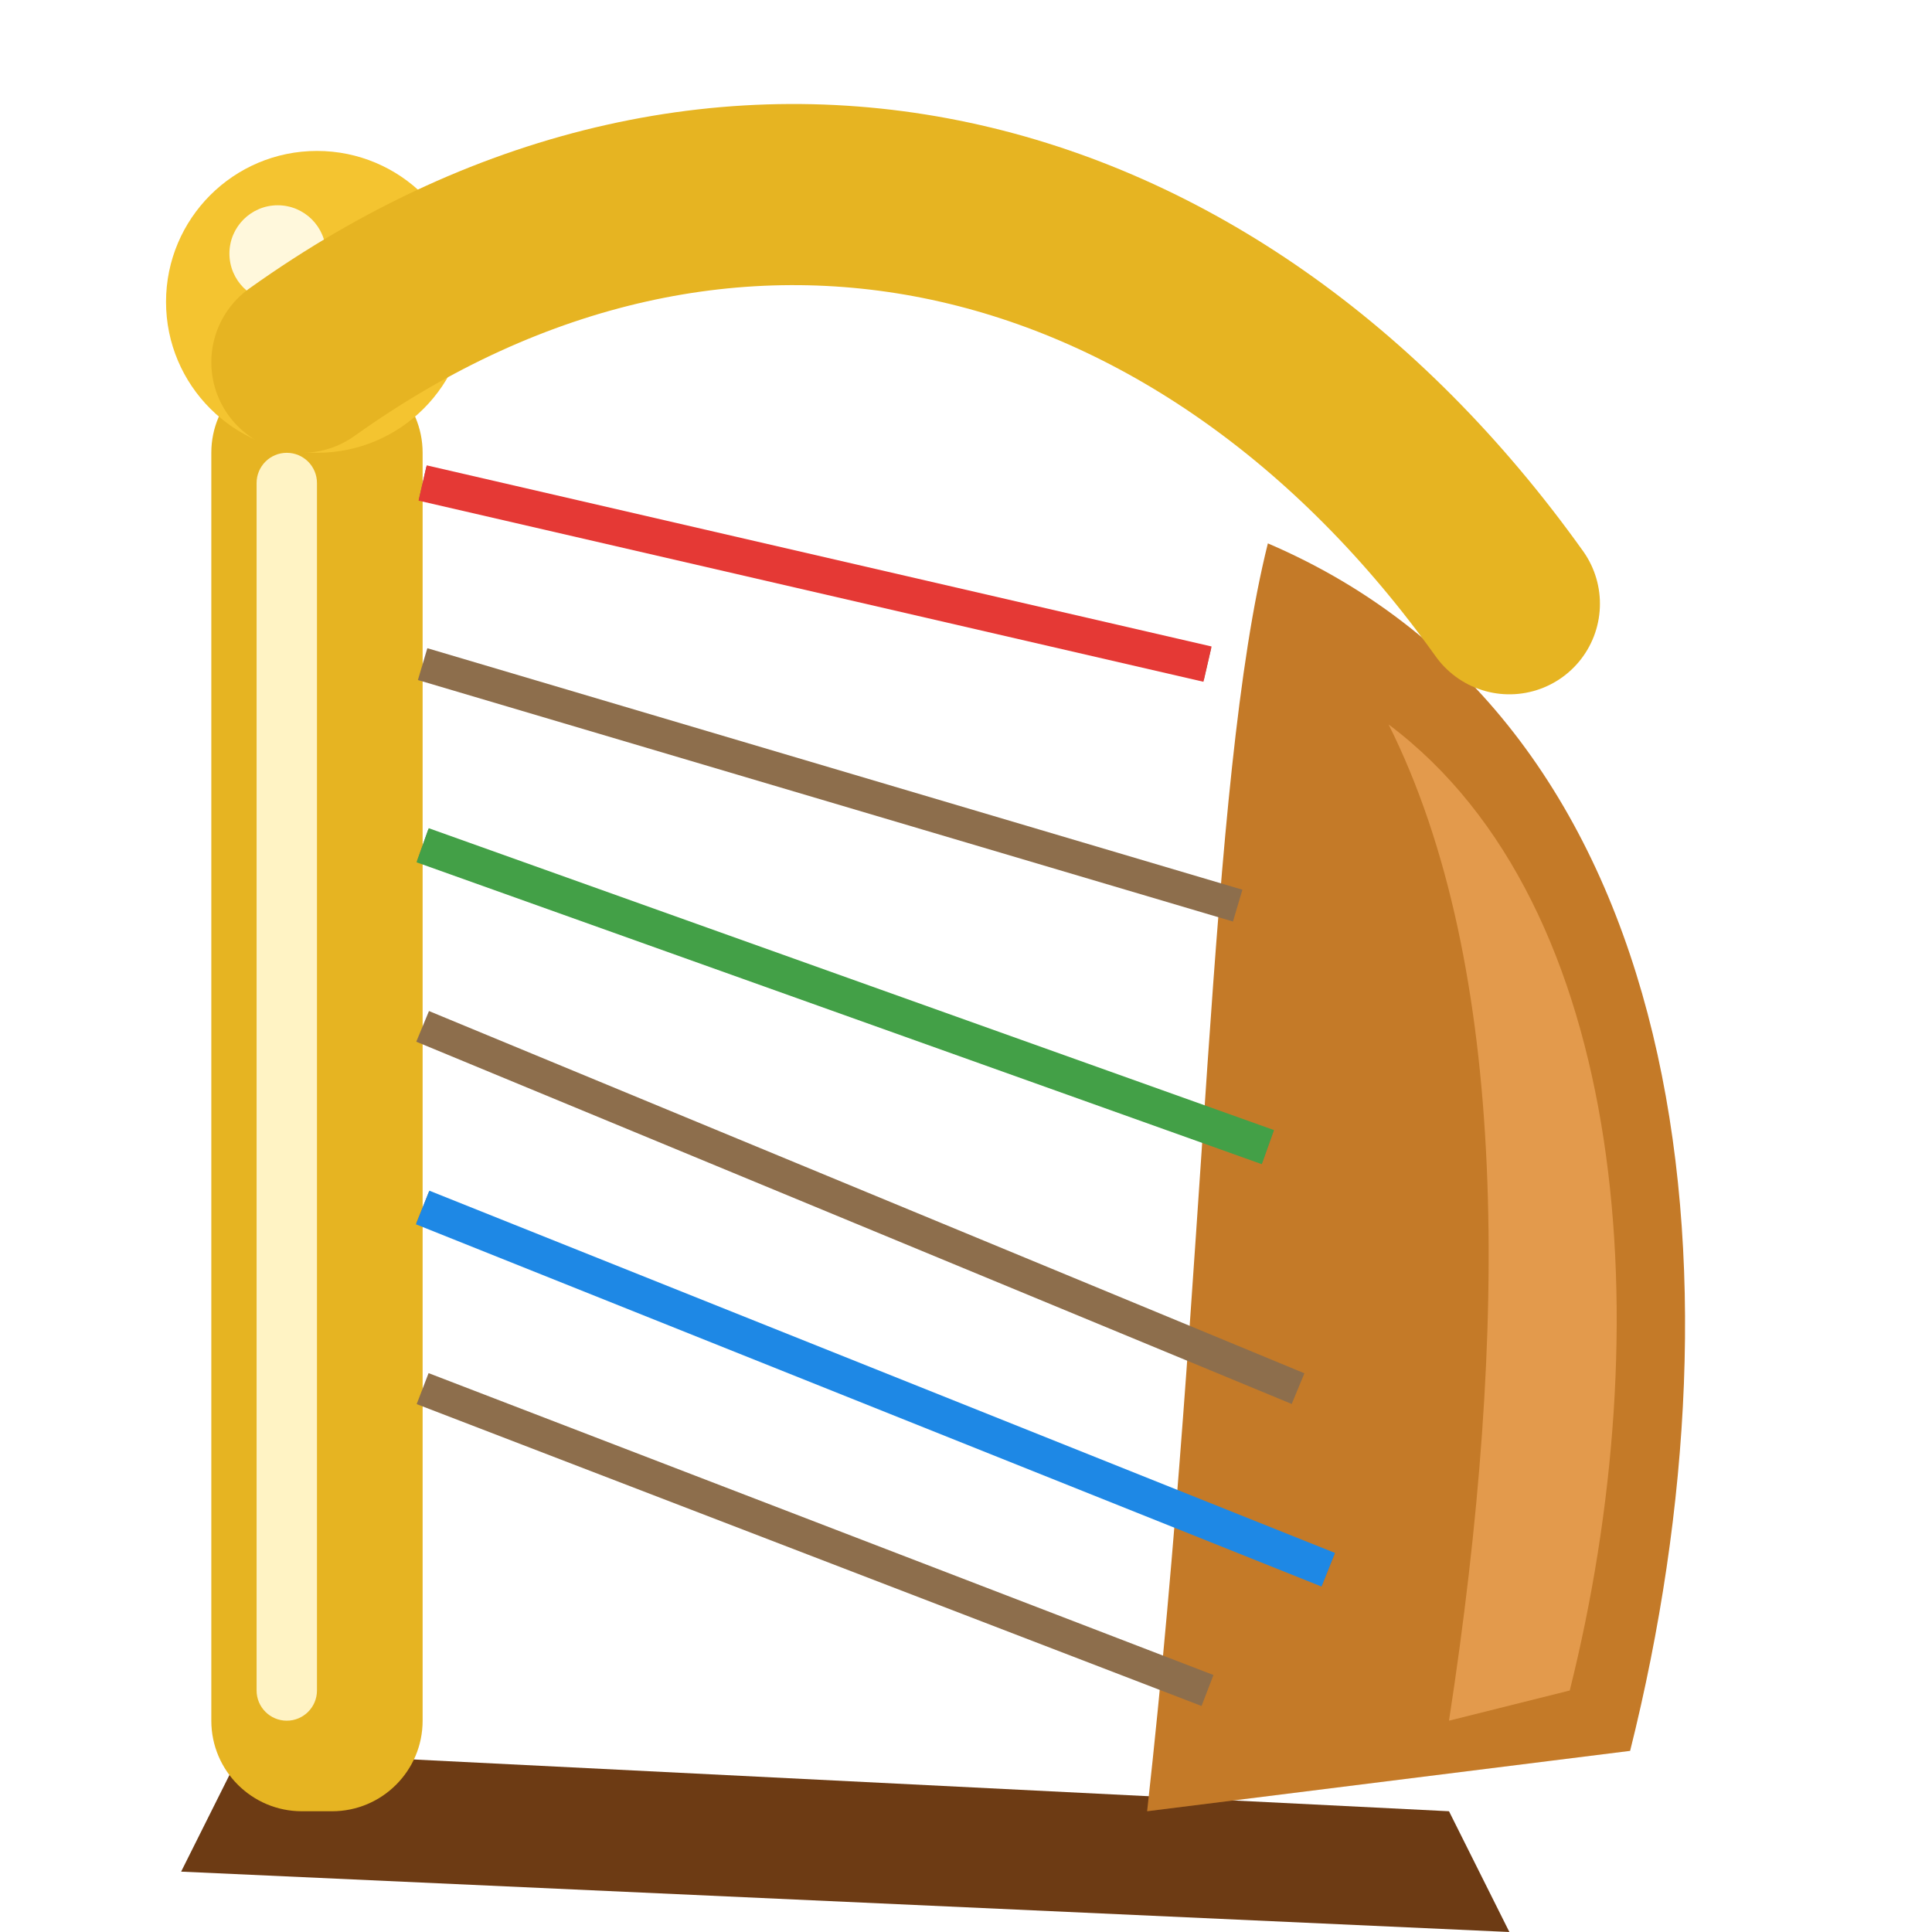
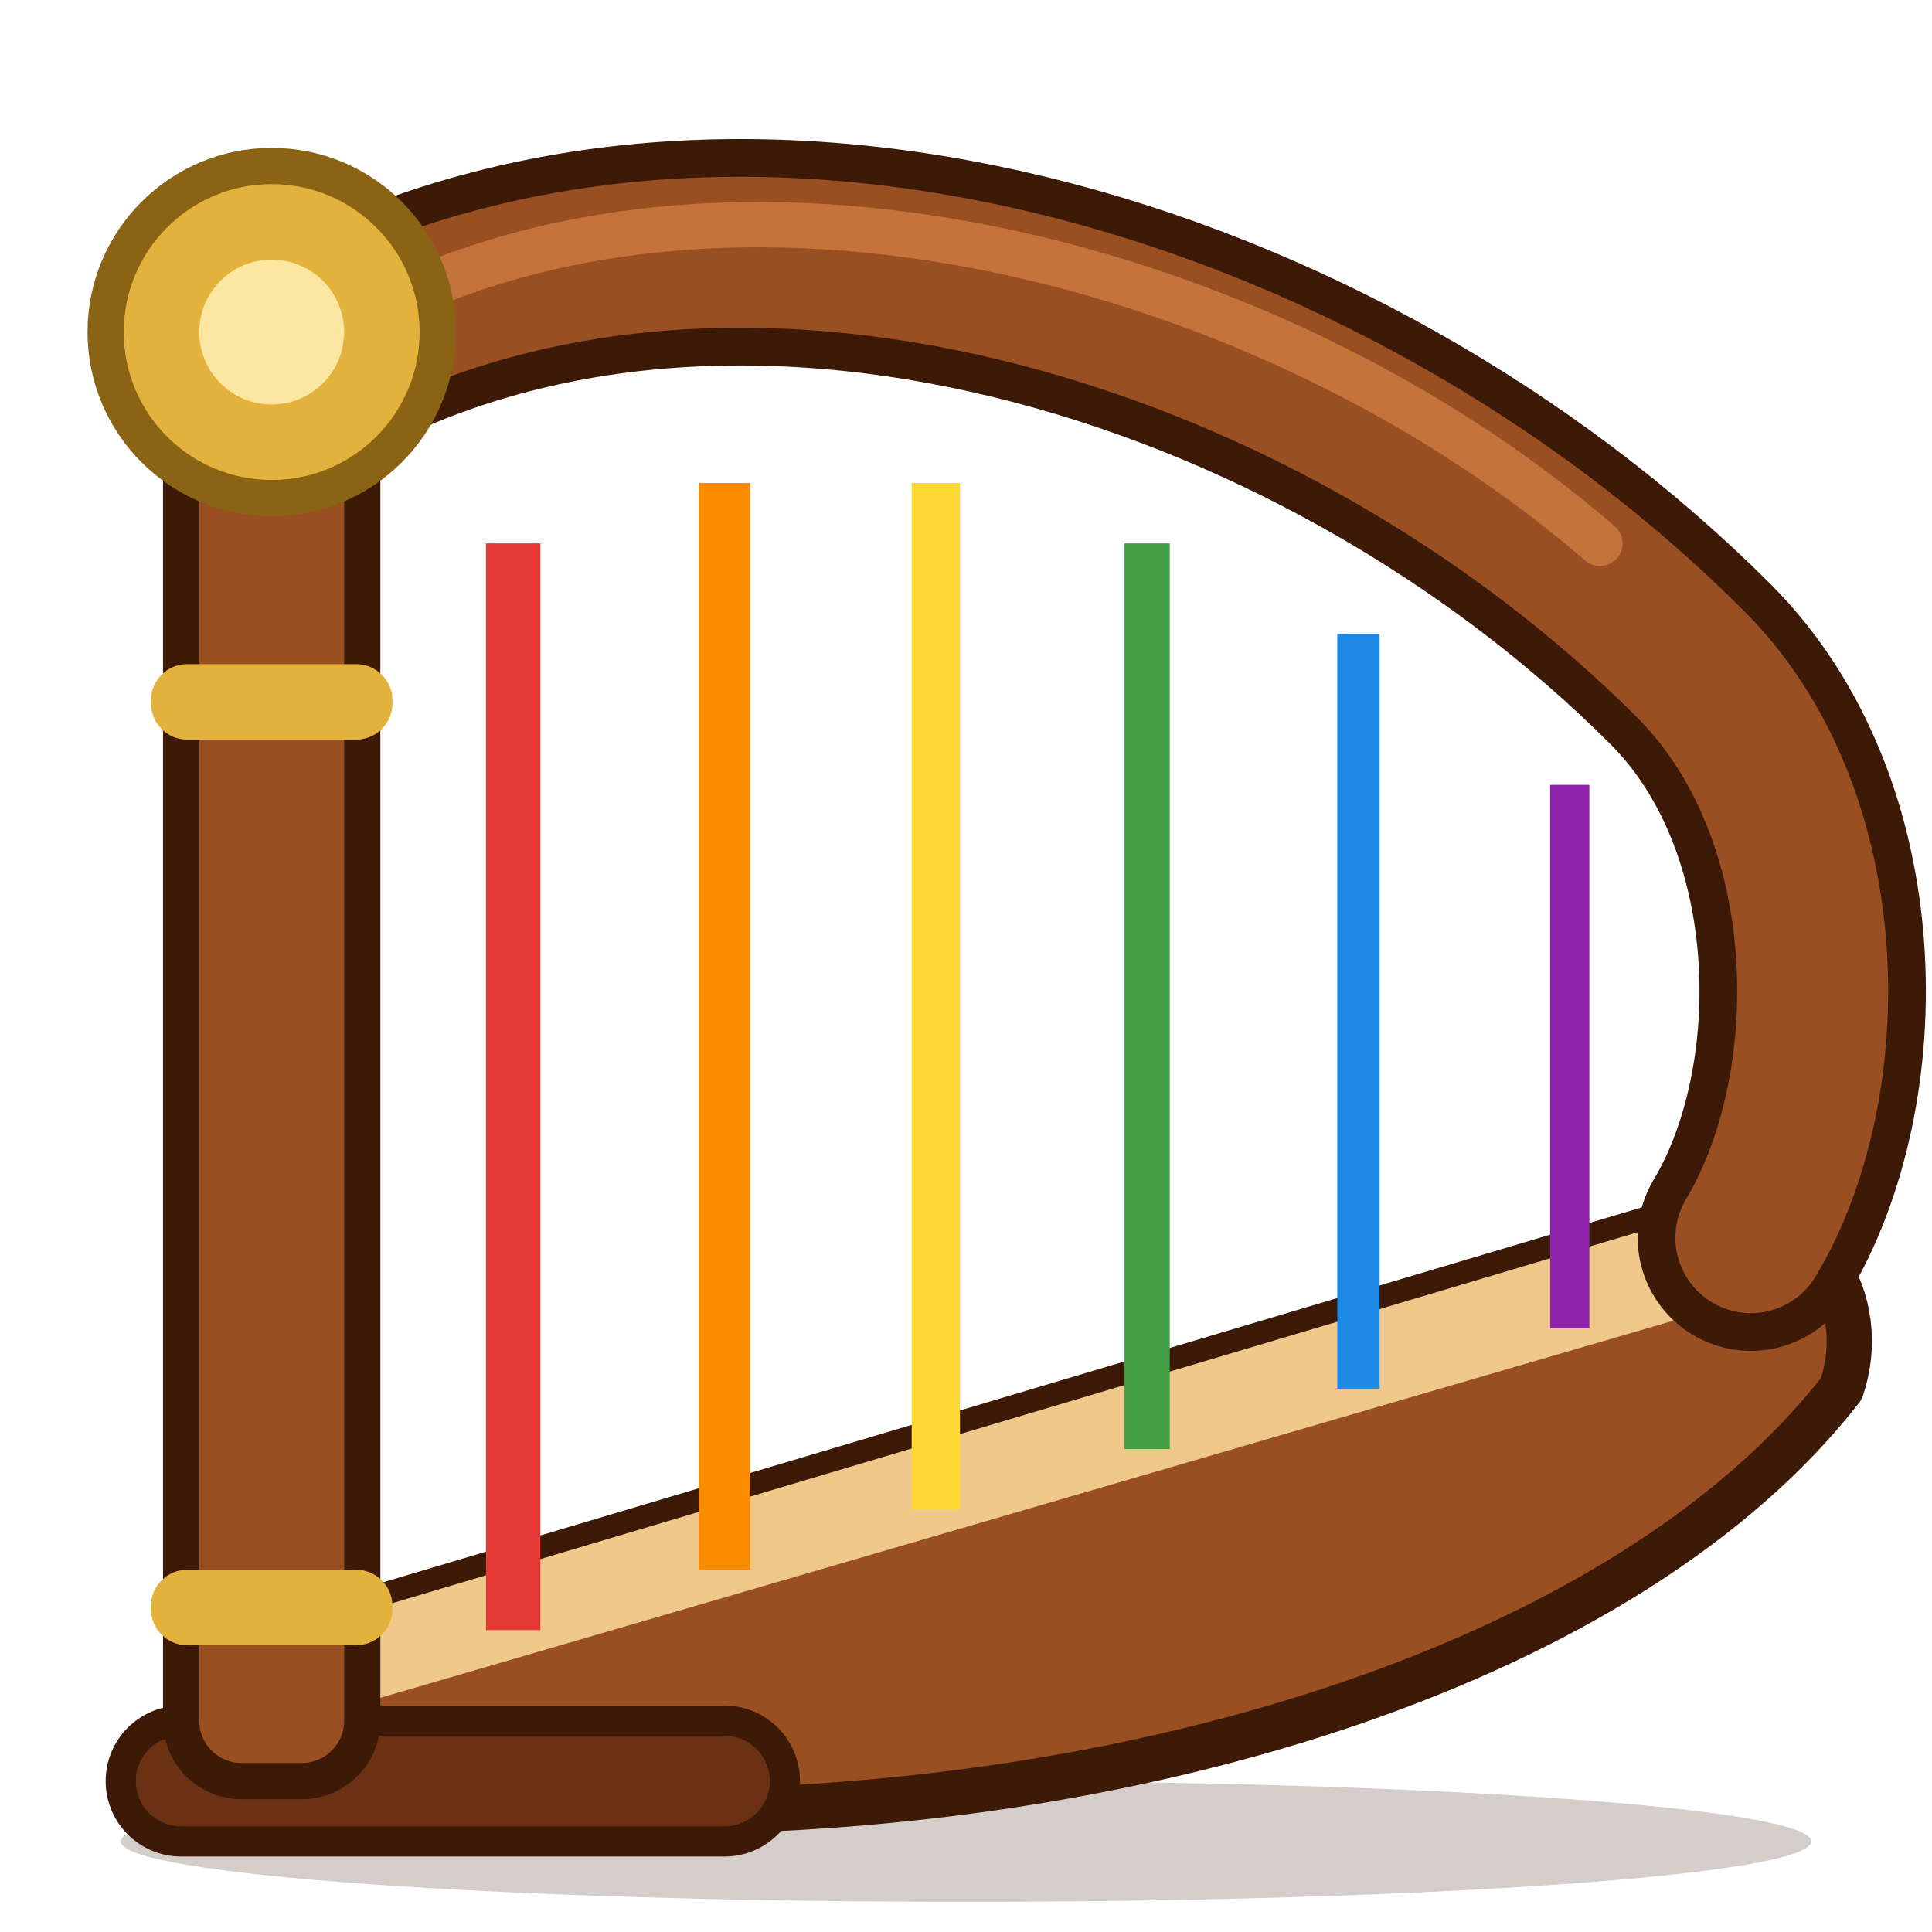
<svg xmlns="http://www.w3.org/2000/svg" width="64" height="64" viewBox="0 0 64 64" fill="none">
-   <path d="M8 58 L48 60 L50 64 L6 62 Z" fill="#6d3b14" />
-   <path d="M42 18 C56 24 58 42 54 58 L38 60 C40 42 40 26 42 18Z" fill="#c47a28" />
-   <path d="M46 24 C54 30 55 44 52 56 L48 57 C50 44 50 32 46 24Z" fill="#e39a4c" />
-   <rect x="7" y="12" width="7" height="48" rx="3" fill="#e6b422" />
-   <rect x="8.5" y="15" width="2" height="42" rx="1" fill="#fff3c4" />
-   <circle cx="10.5" cy="10" r="5" fill="#f4c430" />
-   <circle cx="9.2" cy="8.4" r="1.6" fill="#fff8dc" />
-   <path d="M10 12 C24 2 40 6 50 20" stroke="#e6b422" stroke-width="6" stroke-linecap="round" fill="none" />
-   <path d="M14 16 L40 22 M14 22 L41 30 M14 28 L42 38 M14 34 L43 46 M14 40 L44 52 M14 46 L40 56" stroke="#8d6e4c" stroke-width="1.1" />
-   <path d="M14 16 L40 22" stroke="#e53935" stroke-width="1.2" />
-   <path d="M14 28 L42 38" stroke="#43a047" stroke-width="1.2" />
-   <path d="M14 40 L44 52" stroke="#1e88e5" stroke-width="1.2" />
+   <ellipse cx="32" cy="61" rx="28" ry="2" fill="rgba(60,30,10,0.22)" />
+   <path d="M10 54 L57 40 C60 40 62 43 61 46 C54 55 38 60 22 60 L10 60 Z" fill="#9a4f22" stroke="#3d1a07" stroke-width="1.5" stroke-linejoin="round" />
+   <path d="M10 54 L57 40 L58 43 L10 57 Z" fill="#f0c88a" />
+   <path d="M17 18 L17 54 M24 16 L24 52 M31 16 L31 50 M38 18 L38 48 M45 21 L45 46 M52 26 L52 44" stroke-width="1.6" stroke-linecap="round" />
+   <path d="M17 18 L17 54" stroke="#e53935" stroke-width="1.8" />
+   <path d="M24 16 L24 52" stroke="#fb8c00" stroke-width="1.7" />
+   <path d="M31 16 L31 50" stroke="#fdd835" stroke-width="1.6" />
+   <path d="M38 18 L38 48" stroke="#43a047" stroke-width="1.5" />
+   <path d="M45 21 L45 46" stroke="#1e88e5" stroke-width="1.4" />
+   <path d="M52 26 L52 44" stroke="#8e24aa" stroke-width="1.3" />
+   <rect x="4" y="57" width="22" height="4" rx="2" fill="#6a3212" stroke="#3d1a07" stroke-width="1" />
+   <rect x="6" y="14" width="6" height="45" rx="2" fill="#9a4f22" stroke="#3d1a07" stroke-width="1.2" />
+   <rect x="5" y="22" width="8" height="2.5" rx="1.2" fill="#e3b23c" />
+   <rect x="5" y="52" width="8" height="2.5" rx="1.2" fill="#e3b23c" />
+   <path d="M10 12 C24 4 44 10 56 22 C61 27 61 36 58 41" stroke="#3d1a07" stroke-width="7.5" stroke-linecap="round" fill="none" />
+   <path d="M10 12 C24 4 44 10 56 22 C61 27 61 36 58 41" stroke="#9a4f22" stroke-width="5" stroke-linecap="round" fill="none" />
+   <path d="M12 10.5 C24 4 42 8.5 53 18" stroke="#c4733a" stroke-width="1.5" stroke-linecap="round" fill="none" />
+   <circle cx="9" cy="11" r="5.5" fill="#e3b23c" stroke="#8a6414" stroke-width="1.2" />
+   <circle cx="9" cy="11" r="2.4" fill="#fbe6a2" />
</svg>
